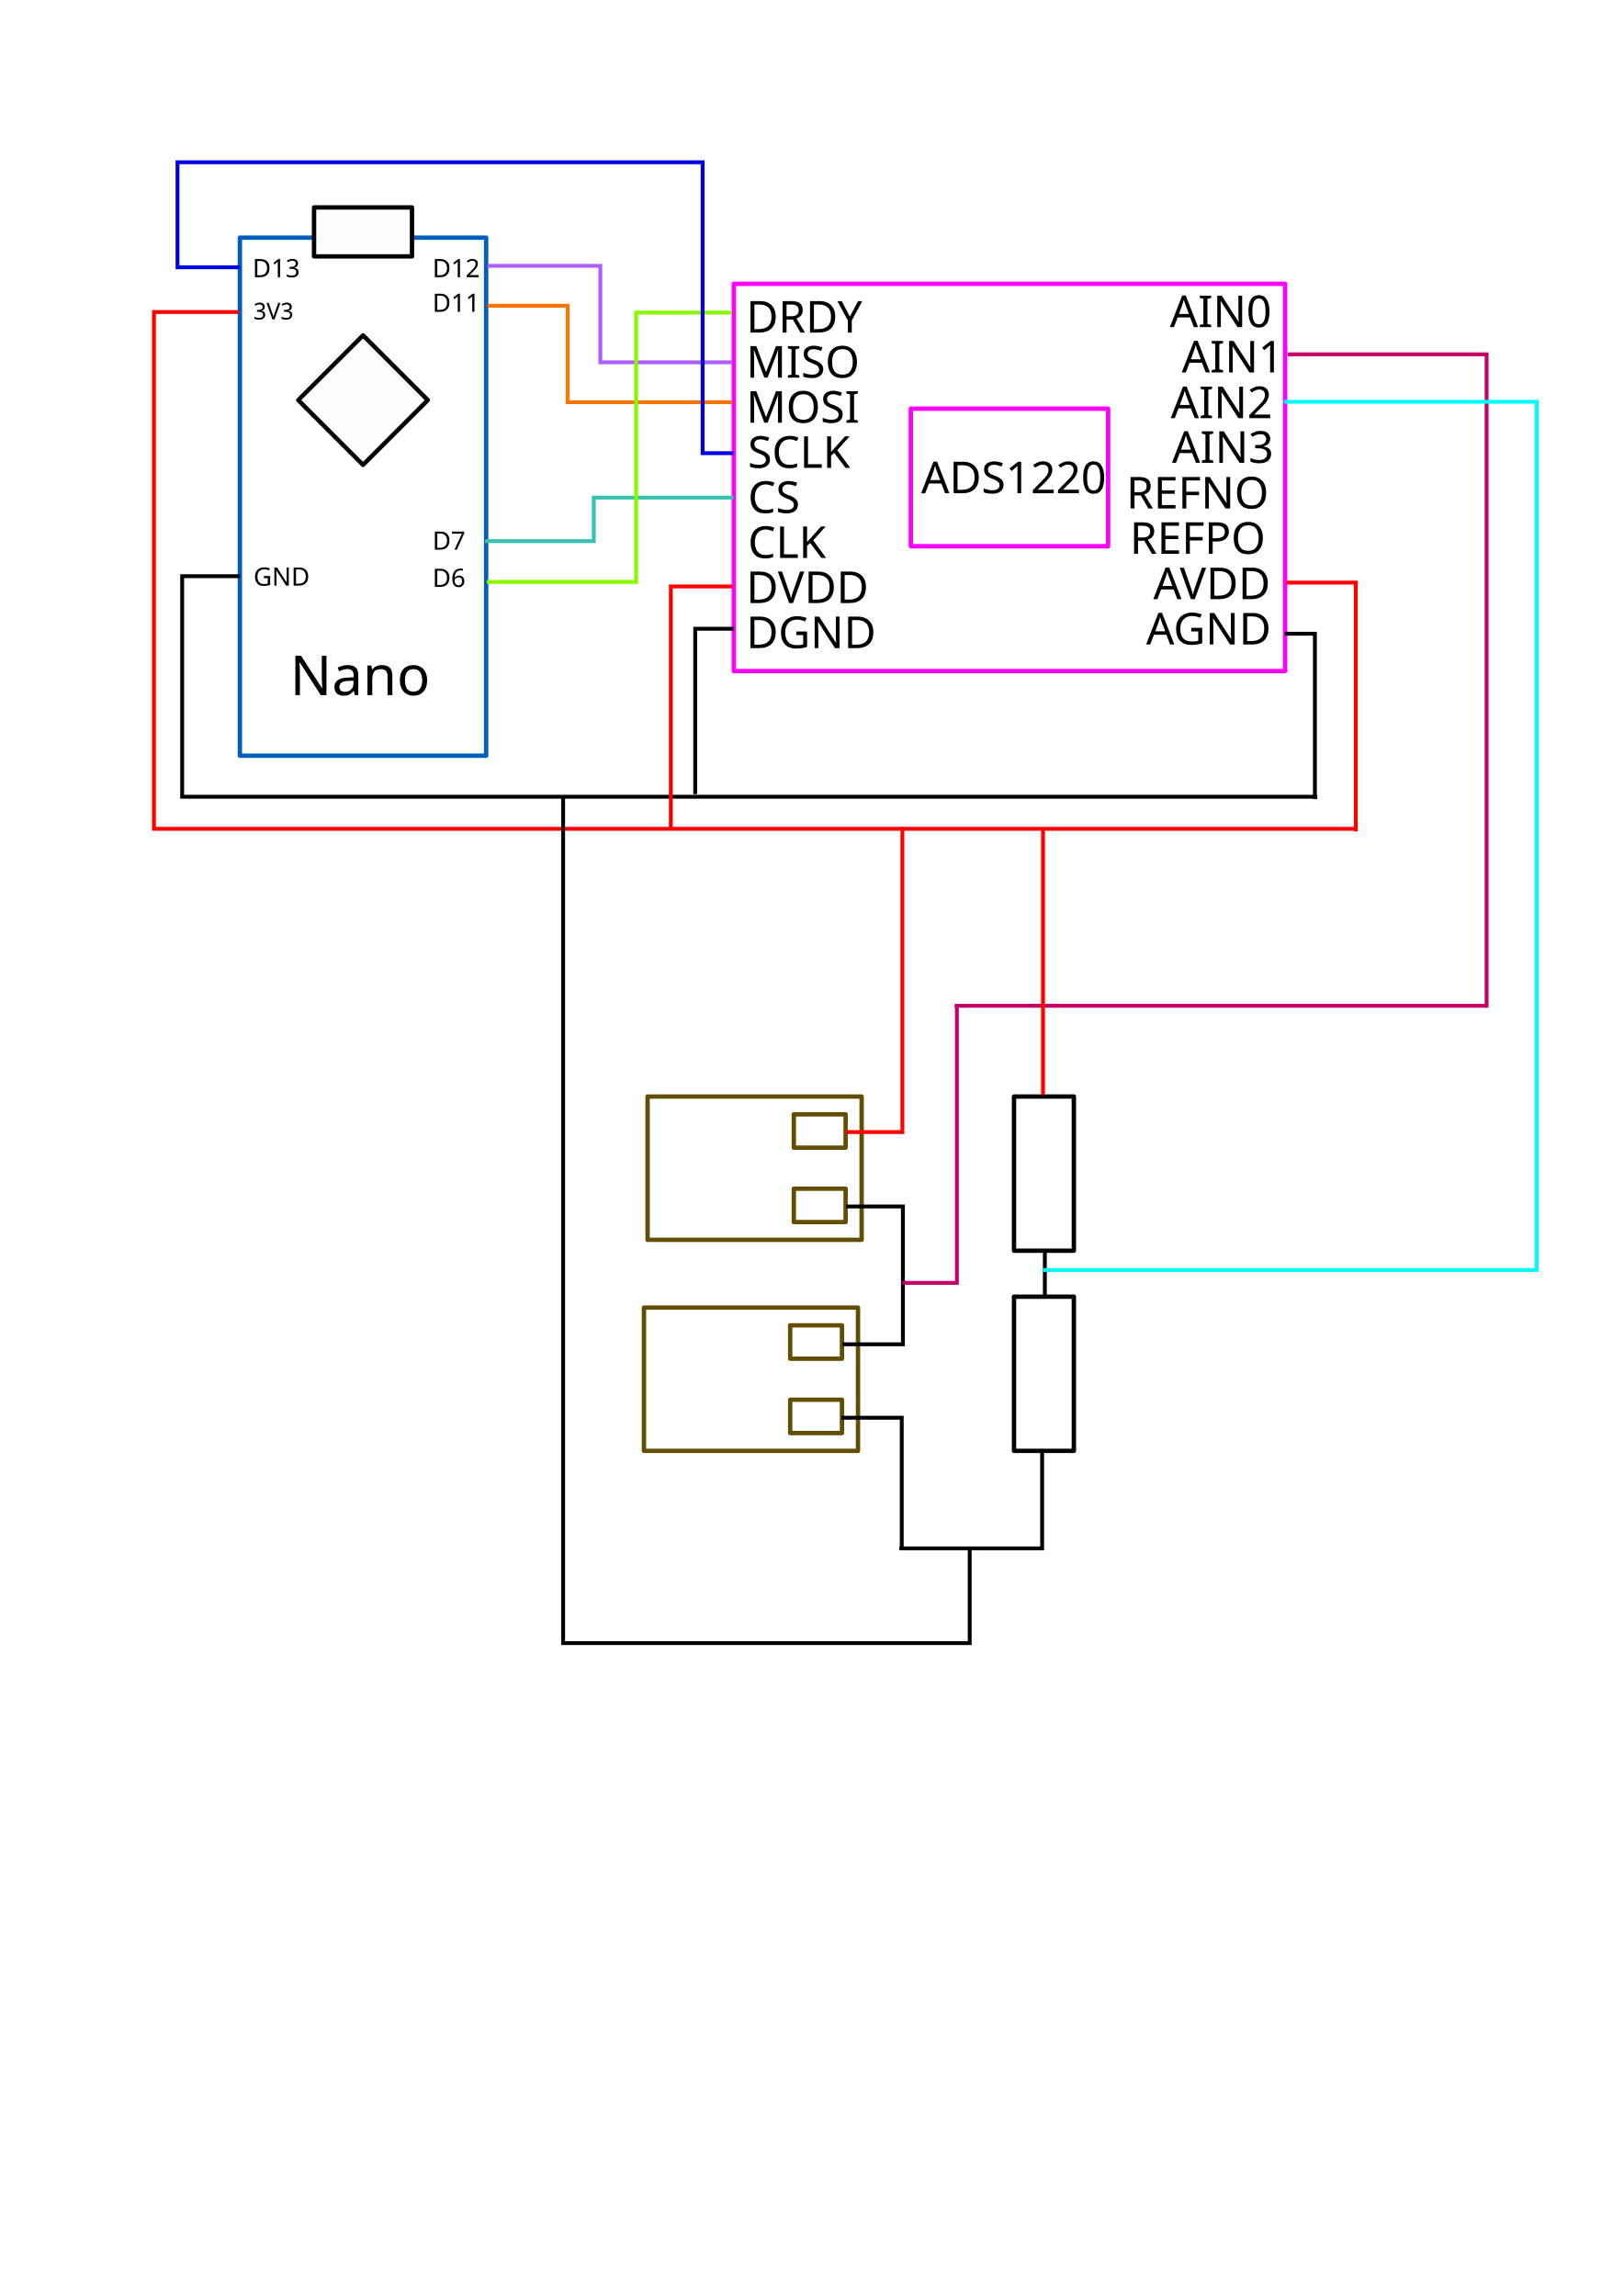
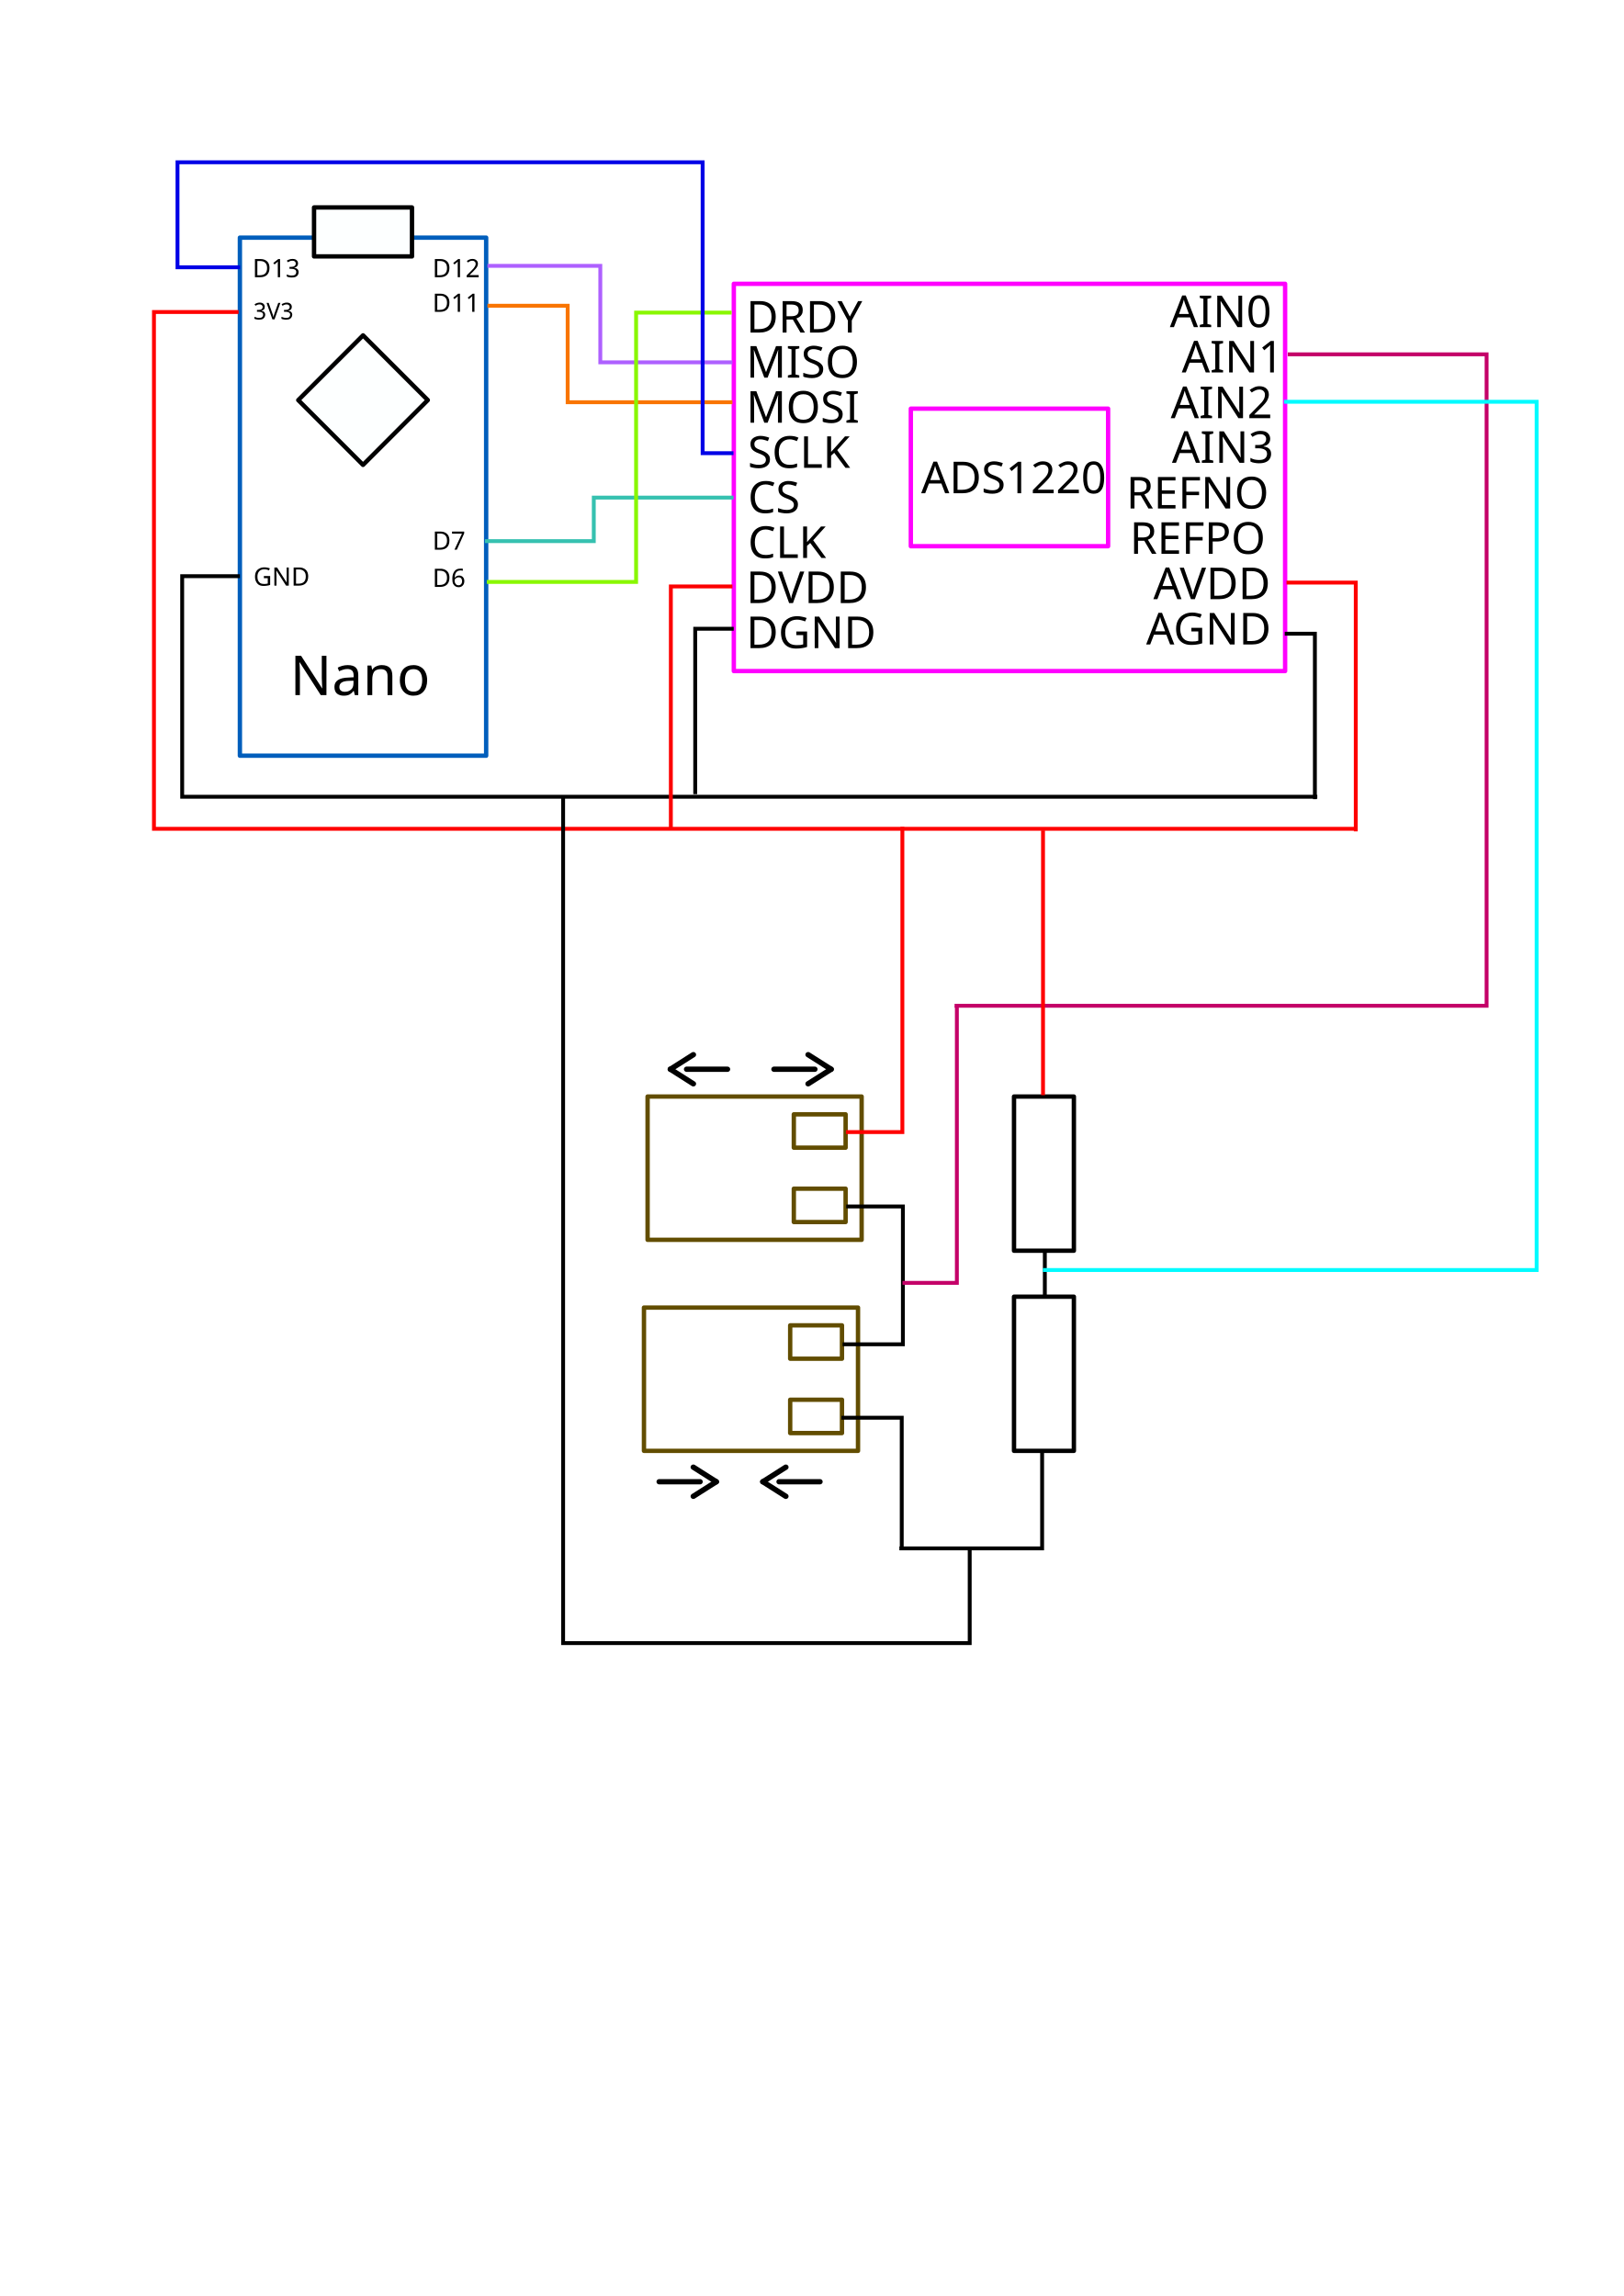
<svg xmlns="http://www.w3.org/2000/svg" id="svg8" version="1.1" viewBox="0 0 210 297" height="297mm" width="210mm">
  <defs id="defs2" />
  <g id="layer1">
    <g style="stroke-width:0.806" transform="matrix(1.241351,0,0,1.241295,-4.805669,6.188934)" id="g1126">
      <rect style="opacity:1;fill:none;stroke:#005ebc;stroke-width:0.455;stroke-linecap:round;stroke-linejoin:round;stroke-opacity:1" id="rect833" width="25.658" height="53.988" x="28.865" y="19.778" />
      <rect style="opacity:1;fill:#fdffff;fill-opacity:1;stroke:#000001;stroke-width:0.455;stroke-linecap:round;stroke-linejoin:round;stroke-opacity:1" id="rect835" width="10.205" height="5.103" x="36.591" y="16.631" />
      <text xml:space="preserve" style="font-size:2.642px;line-height:1.25;font-family:'Mark Two';-inkscape-font-specification:'Mark Two';stroke-width:0.213" x="48.929" y="23.902" id="text839">
        <tspan id="tspan837" x="48.929" y="23.902" style="font-style:normal;font-variant:normal;font-weight:normal;font-stretch:normal;font-family:Manrope;-inkscape-font-specification:Manrope;stroke-width:0.213">D12</tspan>
      </text>
      <text id="text843" y="27.511" x="48.929" style="font-size:2.642px;line-height:1.25;font-family:'Mark Two';-inkscape-font-specification:'Mark Two';stroke-width:0.213" xml:space="preserve">
        <tspan style="font-style:normal;font-variant:normal;font-weight:normal;font-stretch:normal;font-family:Manrope;-inkscape-font-specification:Manrope;stroke-width:0.213" y="27.511" x="48.929" id="tspan841">D11</tspan>
      </text>
      <text xml:space="preserve" style="font-size:2.642px;line-height:1.25;font-family:'Mark Two';-inkscape-font-specification:'Mark Two';stroke-width:0.213" x="48.929" y="52.3" id="text847">
        <tspan x="48.929" y="52.3" style="font-style:normal;font-variant:normal;font-weight:normal;font-stretch:normal;font-family:Manrope;-inkscape-font-specification:Manrope;stroke-width:0.213" id="tspan849">D7</tspan>
      </text>
      <text id="text855" y="56.175" x="48.929" style="font-size:2.642px;line-height:1.25;font-family:'Mark Two';-inkscape-font-specification:'Mark Two';stroke-width:0.213" xml:space="preserve">
        <tspan style="font-style:normal;font-variant:normal;font-weight:normal;font-stretch:normal;font-family:Manrope;-inkscape-font-specification:Manrope;stroke-width:0.213" y="56.175" x="48.929" id="tspan857">D6</tspan>
      </text>
      <text id="text863" y="23.902" x="30.182" style="font-size:2.642px;line-height:1.25;font-family:'Mark Two';-inkscape-font-specification:'Mark Two';stroke-width:0.213" xml:space="preserve">
        <tspan style="font-style:normal;font-variant:normal;font-weight:normal;font-stretch:normal;font-family:Manrope;-inkscape-font-specification:Manrope;stroke-width:0.213" y="23.902" x="30.182" id="tspan861">D13</tspan>
      </text>
      <text xml:space="preserve" style="font-size:2.403px;line-height:1.25;font-family:'Mark Two';-inkscape-font-specification:'Mark Two';stroke-width:0.213" x="30.27" y="28.295" id="text867">
        <tspan id="tspan865" x="30.27" y="28.295" style="font-style:normal;font-variant:normal;font-weight:normal;font-stretch:normal;font-family:Manrope;-inkscape-font-specification:Manrope;stroke-width:0.213">3V3</tspan>
      </text>
      <text xml:space="preserve" style="font-size:2.642px;line-height:1.25;font-family:'Mark Two';-inkscape-font-specification:'Mark Two';stroke-width:0.213" x="30.287" y="56.042" id="text871">
        <tspan id="tspan869" x="30.287" y="56.042" style="font-style:normal;font-variant:normal;font-weight:normal;font-stretch:normal;font-family:Manrope;-inkscape-font-specification:Manrope;stroke-width:0.213">GND</tspan>
      </text>
      <rect style="opacity:1;fill:#fdffff;fill-opacity:1;stroke:#000001;stroke-width:0.455;stroke-linecap:round;stroke-linejoin:round;stroke-opacity:1" id="rect873" width="9.544" height="9.544" x="-1.248" y="50.669" transform="rotate(-45)" />
      <rect style="opacity:1;fill:none;fill-opacity:1;stroke:#ff00ff;stroke-width:0.455;stroke-linecap:round;stroke-linejoin:round;stroke-opacity:1" id="rect875" width="57.438" height="40.358" x="80.327" y="24.589" />
      <text xml:space="preserve" style="font-size:5.741px;line-height:1.25;font-family:'Mark Two';-inkscape-font-specification:'Mark Two';stroke-width:0.213" x="34.084" y="67.452" id="text879">
        <tspan id="tspan877" x="34.084" y="67.452" style="font-style:normal;font-variant:normal;font-weight:normal;font-stretch:normal;font-family:Manro;-inkscape-font-specification:Manro;stroke-width:0.213">Nano</tspan>
      </text>
      <text xml:space="preserve" style="font-size:4.586px;line-height:1.25;font-family:Manrope;-inkscape-font-specification:Manrope;stroke-width:0.213" x="99.844" y="46.419" id="text883">
        <tspan id="tspan881" x="99.844" y="46.419" style="stroke-width:0.213">ADS1220</tspan>
      </text>
      <text xml:space="preserve" style="font-size:4.586px;line-height:1.25;font-family:Manrope;-inkscape-font-specification:Manrope;stroke-width:0.213" x="81.612" y="29.671" id="text887">
        <tspan id="tspan885" x="81.612" y="29.671" style="stroke-width:0.213">DRDY</tspan>
      </text>
      <text xml:space="preserve" style="font-size:4.586px;line-height:1.25;font-family:Manrope;-inkscape-font-specification:Manrope;stroke-width:0.213" x="81.612" y="34.369" id="text891">
        <tspan id="tspan889" x="81.612" y="34.369" style="stroke-width:0.213">MISO</tspan>
      </text>
      <text xml:space="preserve" style="font-size:4.586px;line-height:1.25;font-family:Manrope;-inkscape-font-specification:Manrope;stroke-width:0.213" x="81.612" y="39.067" id="text895">
        <tspan id="tspan893" x="81.612" y="39.067" style="stroke-width:0.213">MOSI</tspan>
      </text>
      <text xml:space="preserve" style="font-size:4.586px;line-height:1.25;font-family:Manrope;-inkscape-font-specification:Manrope;stroke-width:0.213" x="81.78" y="43.765" id="text899">
        <tspan id="tspan897" x="81.78" y="43.765" style="stroke-width:0.213">SCLK</tspan>
      </text>
      <text xml:space="preserve" style="font-size:4.586px;line-height:1.25;font-family:Manrope;-inkscape-font-specification:Manrope;stroke-width:0.213" x="81.796" y="48.463" id="text903">
        <tspan id="tspan901" x="81.796" y="48.463" style="stroke-width:0.213">CS</tspan>
      </text>
      <text xml:space="preserve" style="font-size:4.586px;line-height:1.25;font-family:Manrope;-inkscape-font-specification:Manrope;stroke-width:0.213" x="81.796" y="53.16" id="text907">
        <tspan id="tspan905" x="81.796" y="53.16" style="stroke-width:0.213">CLK</tspan>
      </text>
      <text xml:space="preserve" style="font-size:4.586px;line-height:1.25;font-family:Manrope;-inkscape-font-specification:Manrope;stroke-width:0.213" x="81.612" y="57.858" id="text911">
        <tspan id="tspan909" x="81.612" y="57.858" style="stroke-width:0.213">DVDD</tspan>
      </text>
      <text xml:space="preserve" style="font-size:4.586px;line-height:1.25;font-family:Manrope;-inkscape-font-specification:Manrope;stroke-width:0.213" x="81.612" y="62.555" id="text915">
        <tspan id="tspan913" x="81.612" y="62.555" style="stroke-width:0.213">DGND</tspan>
      </text>
      <text xml:space="preserve" style="font-size:4.586px;line-height:1.25;font-family:Manrope;-inkscape-font-specification:Manrope;stroke-width:0.213" x="125.757" y="29.104" id="text919">
        <tspan id="tspan917" x="125.757" y="29.104" style="stroke-width:0.213">AIN0</tspan>
      </text>
      <text xml:space="preserve" style="font-size:4.586px;line-height:1.25;font-family:Manrope;-inkscape-font-specification:Manrope;stroke-width:0.213" x="126.995" y="33.829" id="text923">
        <tspan id="tspan921" x="126.995" y="33.829" style="stroke-width:0.213">AIN1</tspan>
      </text>
      <text xml:space="preserve" style="font-size:4.586px;line-height:1.25;font-family:Manrope;-inkscape-font-specification:Manrope;stroke-width:0.213" x="125.849" y="38.588" id="text927">
        <tspan id="tspan925" x="125.849" y="38.588" style="stroke-width:0.213">AIN2</tspan>
      </text>
      <text xml:space="preserve" style="font-size:4.586px;line-height:1.25;font-family:Manrope;-inkscape-font-specification:Manrope;stroke-width:0.213" x="125.972" y="43.246" id="text931">
        <tspan id="tspan929" x="125.972" y="43.246" style="stroke-width:0.213">AIN3</tspan>
      </text>
      <text xml:space="preserve" style="font-size:4.586px;line-height:1.25;font-family:Manrope;-inkscape-font-specification:Manrope;stroke-width:0.213" x="121.21" y="48.004" id="text935">
        <tspan id="tspan933" x="121.21" y="48.004" style="stroke-width:0.213">REFNO</tspan>
      </text>
      <text xml:space="preserve" style="font-size:4.586px;line-height:1.25;font-family:Manrope;-inkscape-font-specification:Manrope;stroke-width:0.213" x="121.577" y="52.728" id="text939">
        <tspan id="tspan937" x="121.577" y="52.728" style="stroke-width:0.213">REFPO</tspan>
      </text>
      <text xml:space="preserve" style="font-size:4.586px;line-height:1.25;font-family:Manrope;-inkscape-font-specification:Manrope;stroke-width:0.213" x="124.037" y="57.453" id="text943">
        <tspan id="tspan941" x="124.037" y="57.453" style="stroke-width:0.213">AVDD</tspan>
      </text>
      <text xml:space="preserve" style="font-size:4.586px;line-height:1.25;font-family:Manrope;-inkscape-font-specification:Manrope;stroke-width:0.213" x="123.284" y="62.177" id="text947">
        <tspan id="tspan945" x="123.284" y="62.177" style="stroke-width:0.213">AGND</tspan>
      </text>
      <rect y="37.6" x="98.769" height="14.335" width="20.554" id="rect949" style="opacity:1;fill:none;fill-opacity:1;stroke:#ff00ff;stroke-width:0.455;stroke-linecap:round;stroke-linejoin:round;stroke-opacity:1" />
      <rect y="109.285" x="109.519" height="16.064" width="6.237" id="rect955" style="opacity:1;fill:none;fill-opacity:1;stroke:#000000;stroke-width:0.455;stroke-linecap:round;stroke-linejoin:round;stroke-opacity:1" />
      <rect style="opacity:1;fill:none;fill-opacity:1;stroke:#000000;stroke-width:0.455;stroke-linecap:round;stroke-linejoin:round;stroke-opacity:1" id="rect957" width="6.237" height="16.064" x="109.519" y="130.143" />
      <g style="stroke-width:0.806" id="g983" transform="rotate(-90,81.43162,98.15706)">
        <rect y="88.068" x="55.374" height="22.301" width="14.93" id="rect951" style="opacity:1;fill:none;fill-opacity:1;stroke:#624d00;stroke-width:0.455;stroke-linecap:round;stroke-linejoin:round;stroke-opacity:1" />
        <g style="stroke-width:0.806" transform="translate(-0.2857258,-0.6681738)" id="g965">
          <rect y="103.971" x="57.512" height="5.396" width="3.474" id="rect959" style="opacity:1;fill:none;fill-opacity:1;stroke:#624d00;stroke-width:0.455;stroke-linecap:round;stroke-linejoin:round;stroke-opacity:1" />
          <rect style="opacity:1;fill:none;fill-opacity:1;stroke:#624d00;stroke-width:0.455;stroke-linecap:round;stroke-linejoin:round;stroke-opacity:1" id="rect961" width="3.474" height="5.396" x="65.262" y="103.971" />
        </g>
      </g>
      <g style="stroke-width:0.806" id="g989" transform="rotate(-90,104.9005,122.004)">
        <rect style="opacity:1;fill:none;fill-opacity:1;stroke:#624d00;stroke-width:0.455;stroke-linecap:round;stroke-linejoin:round;stroke-opacity:1" id="rect953" width="14.93" height="22.301" x="80.698" y="88.068" />
        <g style="stroke-width:0.806" id="g977" transform="translate(25.03868,-0.6681738)">
          <rect style="opacity:1;fill:none;fill-opacity:1;stroke:#624d00;stroke-width:0.455;stroke-linecap:round;stroke-linejoin:round;stroke-opacity:1" id="rect973" width="3.474" height="5.396" x="57.512" y="103.971" />
          <rect y="103.971" x="65.262" height="5.396" width="3.474" id="rect975" style="opacity:1;fill:none;fill-opacity:1;stroke:#624d00;stroke-width:0.455;stroke-linecap:round;stroke-linejoin:round;stroke-opacity:1" />
        </g>
      </g>
      <path style="fill:none;stroke:#000000;stroke-width:0.403;stroke-linecap:butt;stroke-linejoin:miter;stroke-miterlimit:4;stroke-dasharray:none;stroke-opacity:1" d="m 112.731,130.143 v -4.772" id="path991" />
      <path style="fill:none;stroke:#000000;stroke-width:0.403;stroke-linecap:butt;stroke-linejoin:miter;stroke-miterlimit:4;stroke-dasharray:none;stroke-opacity:1" d="m 92.037,120.74 h 5.906 v 14.363 h -6.284" id="path993" />
      <path style="fill:none;stroke:#ae60ff;stroke-width:0.403;stroke-linecap:butt;stroke-linejoin:miter;stroke-miterlimit:4;stroke-dasharray:none;stroke-opacity:1" d="M 54.657,22.718 H 66.416 V 32.773 H 80.181" id="path995" />
      <path id="path997" d="m 54.657,26.876 h 8.358 v 10.055 h 17.166" style="fill:none;stroke:#f97500;stroke-width:0.403;stroke-linecap:butt;stroke-linejoin:miter;stroke-miterlimit:4;stroke-dasharray:none;stroke-opacity:1" />
      <path style="fill:none;stroke:#36c1b0;stroke-width:0.403;stroke-linecap:butt;stroke-linejoin:miter;stroke-miterlimit:4;stroke-dasharray:none;stroke-opacity:1" d="M 54.398,51.405 H 65.737 V 46.869 H 80.289" id="path999" />
      <path style="fill:none;stroke:#89f700;stroke-width:0.403;stroke-linecap:butt;stroke-linejoin:miter;stroke-miterlimit:4;stroke-dasharray:none;stroke-opacity:1" d="m 54.587,55.657 h 15.558 V 27.592 h 9.955" id="path1001" />
      <path style="fill:none;stroke:#0000e6;stroke-width:0.403;stroke-linecap:butt;stroke-linejoin:miter;stroke-miterlimit:4;stroke-dasharray:none;stroke-opacity:1" d="m 28.885,22.868 h -6.52 V 11.925 H 77.077 V 42.239 h 3.213" id="path1003" />
      <path style="fill:none;stroke:#ff0000;stroke-width:0.403;stroke-linecap:butt;stroke-linejoin:miter;stroke-miterlimit:4;stroke-dasharray:none;stroke-opacity:1" d="M 28.731,27.529 H 19.912 V 81.384 H 145.127" id="path1005" />
      <path style="fill:none;stroke:#000000;stroke-width:0.403;stroke-linecap:butt;stroke-linejoin:miter;stroke-miterlimit:4;stroke-dasharray:none;stroke-opacity:1" d="M 28.865,55.058 H 22.852 V 78.043 H 141.118" id="path1007" />
      <path style="fill:none;stroke:#000000;stroke-width:0.403;stroke-linecap:butt;stroke-linejoin:miter;stroke-miterlimit:4;stroke-dasharray:none;stroke-opacity:1" d="M 80.314,60.537 H 76.305 V 77.775" id="path1009" />
      <path style="fill:none;stroke:#000000;stroke-width:0.403;stroke-linecap:butt;stroke-linejoin:miter;stroke-miterlimit:4;stroke-dasharray:none;stroke-opacity:1" d="m 137.727,61.054 h 3.14 v 17.239" id="path1011" />
      <path style="fill:none;stroke:#fc0000;stroke-width:0.403;stroke-linecap:butt;stroke-linejoin:miter;stroke-miterlimit:4;stroke-dasharray:none;stroke-opacity:1" d="M 80.181,56.127 H 73.766 V 81.25" id="path1013" />
      <path style="fill:none;stroke:#fe0000;stroke-width:0.403;stroke-linecap:butt;stroke-linejoin:miter;stroke-miterlimit:4;stroke-dasharray:none;stroke-opacity:1" d="m 137.911,55.726 h 7.216 v 25.925" id="path1015" />
      <path style="fill:none;stroke:#c40068;stroke-width:0.403;stroke-linecap:butt;stroke-linejoin:miter;stroke-miterlimit:4;stroke-dasharray:none;stroke-opacity:1" d="m 138.045,31.939 h 20.713 v 67.886 h -55.432" id="path1017" />
      <path style="fill:none;stroke:#000000;stroke-width:0;stroke-linecap:butt;stroke-linejoin:miter;stroke-miterlimit:4;stroke-dasharray:none;stroke-opacity:1" d="m 137.644,36.883 h 16.036 v 55.191 h -27.796" id="path1021" />
      <path style="fill:none;stroke:#ff0000;stroke-width:0.403;stroke-linecap:butt;stroke-linejoin:miter;stroke-miterlimit:4;stroke-dasharray:none;stroke-opacity:1" d="m 92.008,112.988 h 5.88 V 81.183" id="path1023" />
      <path style="fill:none;stroke:#ff0000;stroke-width:0.403;stroke-linecap:butt;stroke-linejoin:miter;stroke-miterlimit:4;stroke-dasharray:none;stroke-opacity:1" d="M 112.542,109.141 V 81.548" id="path1025" />
      <path style="fill:none;stroke:#000000;stroke-width:0.403;stroke-linecap:butt;stroke-linejoin:miter;stroke-miterlimit:4;stroke-dasharray:none;stroke-opacity:1" d="m 91.54,142.755 h 6.281 v 13.443" id="path1027" />
      <path style="fill:none;stroke:#000000;stroke-width:0.403;stroke-linecap:butt;stroke-linejoin:miter;stroke-miterlimit:4;stroke-dasharray:none;stroke-opacity:1" d="m 112.448,146.294 v 10.077 H 97.573" id="path1029" />
      <path style="fill:none;stroke:#000000;stroke-width:0.403;stroke-linecap:butt;stroke-linejoin:miter;stroke-miterlimit:4;stroke-dasharray:none;stroke-opacity:1" d="m 104.903,156.353 v 9.889 H 62.541 V 78.043" id="path1031" />
      <path style="fill:none;stroke:#00fbff;stroke-width:0.403;stroke-linecap:butt;stroke-linejoin:miter;stroke-miterlimit:4;stroke-dasharray:none;stroke-opacity:1" d="m 137.644,36.883 h 26.326 v 90.48 h -51.449" id="path1033" />
      <path style="fill:none;stroke:#c40068;stroke-width:0.403;stroke-linecap:butt;stroke-linejoin:miter;stroke-miterlimit:4;stroke-dasharray:none;stroke-opacity:1" d="m 97.896,128.701 h 5.67 V 99.88" id="path1035" />
    </g>
+     <g id="g1158" style="stroke-width:1.297;stroke-miterlimit:2.857;stroke-dasharray:none" transform="matrix(0.5496537,0,0,0.529849,38.40294,119.0967)">
+       <path style="fill:none;stroke:#000000;stroke-width:1.297;stroke-linecap:round;stroke-miterlimit:2.857;stroke-dasharray:none" d="m 85.253,136.971 h 9.59" id="path945" />
+       <g id="g1152" transform="translate(0,0.38766)" style="stroke-width:1.297;stroke-miterlimit:2.857;stroke-dasharray:none">
+         <path style="fill:none;stroke:#000000;stroke-width:1.297;stroke-linecap:round;stroke-miterlimit:2.857;stroke-dasharray:none" d="m 93.276,133.028 5.396,3.556" id="path947" />
+         <path style="fill:none;stroke:#000000;stroke-width:1.297;stroke-linecap:round;stroke-miterlimit:2.857;stroke-dasharray:none" d="m 93.276,140.139 5.396,-3.556" id="path1112" />
+       </g>
+     </g>
+     <g id="g1168" style="stroke-width:1.297;stroke-miterlimit:2.857;stroke-dasharray:none" transform="matrix(-0.5496537,0,0,0.529849,152.9015,119.0967)">
+       <path style="fill:none;stroke:#000000;stroke-width:1.297;stroke-linecap:round;stroke-miterlimit:2.857;stroke-dasharray:none" d="m 85.253,136.971 h 9.59" id="path1160" />
+       <g id="g1166" transform="translate(0,0.38766)" style="stroke-width:1.297;stroke-miterlimit:2.857;stroke-dasharray:none">
+         <path style="fill:none;stroke:#000000;stroke-width:1.297;stroke-linecap:round;stroke-miterlimit:2.857;stroke-dasharray:none" d="m 93.276,133.028 5.396,3.556" id="path1162" />
+         <path style="fill:none;stroke:#000000;stroke-width:1.297;stroke-linecap:round;stroke-miterlimit:2.857;stroke-dasharray:none" d="m 93.276,140.139 5.396,-3.556" id="path1164" />
+       </g>
+     </g>
+     <g id="g1178" style="stroke-width:1.297;stroke-miterlimit:2.857;stroke-dasharray:none" transform="matrix(-0.5496537,0,0,0.529849,140.9414,65.73739)">
+       <path style="fill:none;stroke:#000000;stroke-width:1.297;stroke-linecap:round;stroke-miterlimit:2.857;stroke-dasharray:none" d="m 85.253,136.971 h 9.59" id="path1170" />
+       <g id="g1176" transform="translate(0,0.38766)" style="stroke-width:1.297;stroke-miterlimit:2.857;stroke-dasharray:none">
+         <path style="fill:none;stroke:#000000;stroke-width:1.297;stroke-linecap:round;stroke-miterlimit:2.857;stroke-dasharray:none" d="m 93.276,133.028 5.396,3.556" id="path1172" />
+         <path style="fill:none;stroke:#000000;stroke-width:1.297;stroke-linecap:round;stroke-miterlimit:2.857;stroke-dasharray:none" d="m 93.276,140.139 5.396,-3.556" id="path1174" />
+       </g>
+     </g>
+     <g id="g1188" style="stroke-width:1.297;stroke-miterlimit:2.857;stroke-dasharray:none" transform="matrix(0.5496537,0,0,0.529849,53.25003,65.73739)">
+       <path style="fill:none;stroke:#000000;stroke-width:1.297;stroke-linecap:round;stroke-miterlimit:2.857;stroke-dasharray:none" d="m 85.253,136.971 h 9.59" id="path1180" />
+       <g id="g1186" transform="translate(0,0.38766)" style="stroke-width:1.297;stroke-miterlimit:2.857;stroke-dasharray:none">
+         <path style="fill:none;stroke:#000000;stroke-width:1.297;stroke-linecap:round;stroke-miterlimit:2.857;stroke-dasharray:none" d="m 93.276,133.028 5.396,3.556" id="path1182" />
+         <path style="fill:none;stroke:#000000;stroke-width:1.297;stroke-linecap:round;stroke-miterlimit:2.857;stroke-dasharray:none" d="m 93.276,140.139 5.396,-3.556" id="path1184" />
+       </g>
+     </g>
  </g>
</svg>
